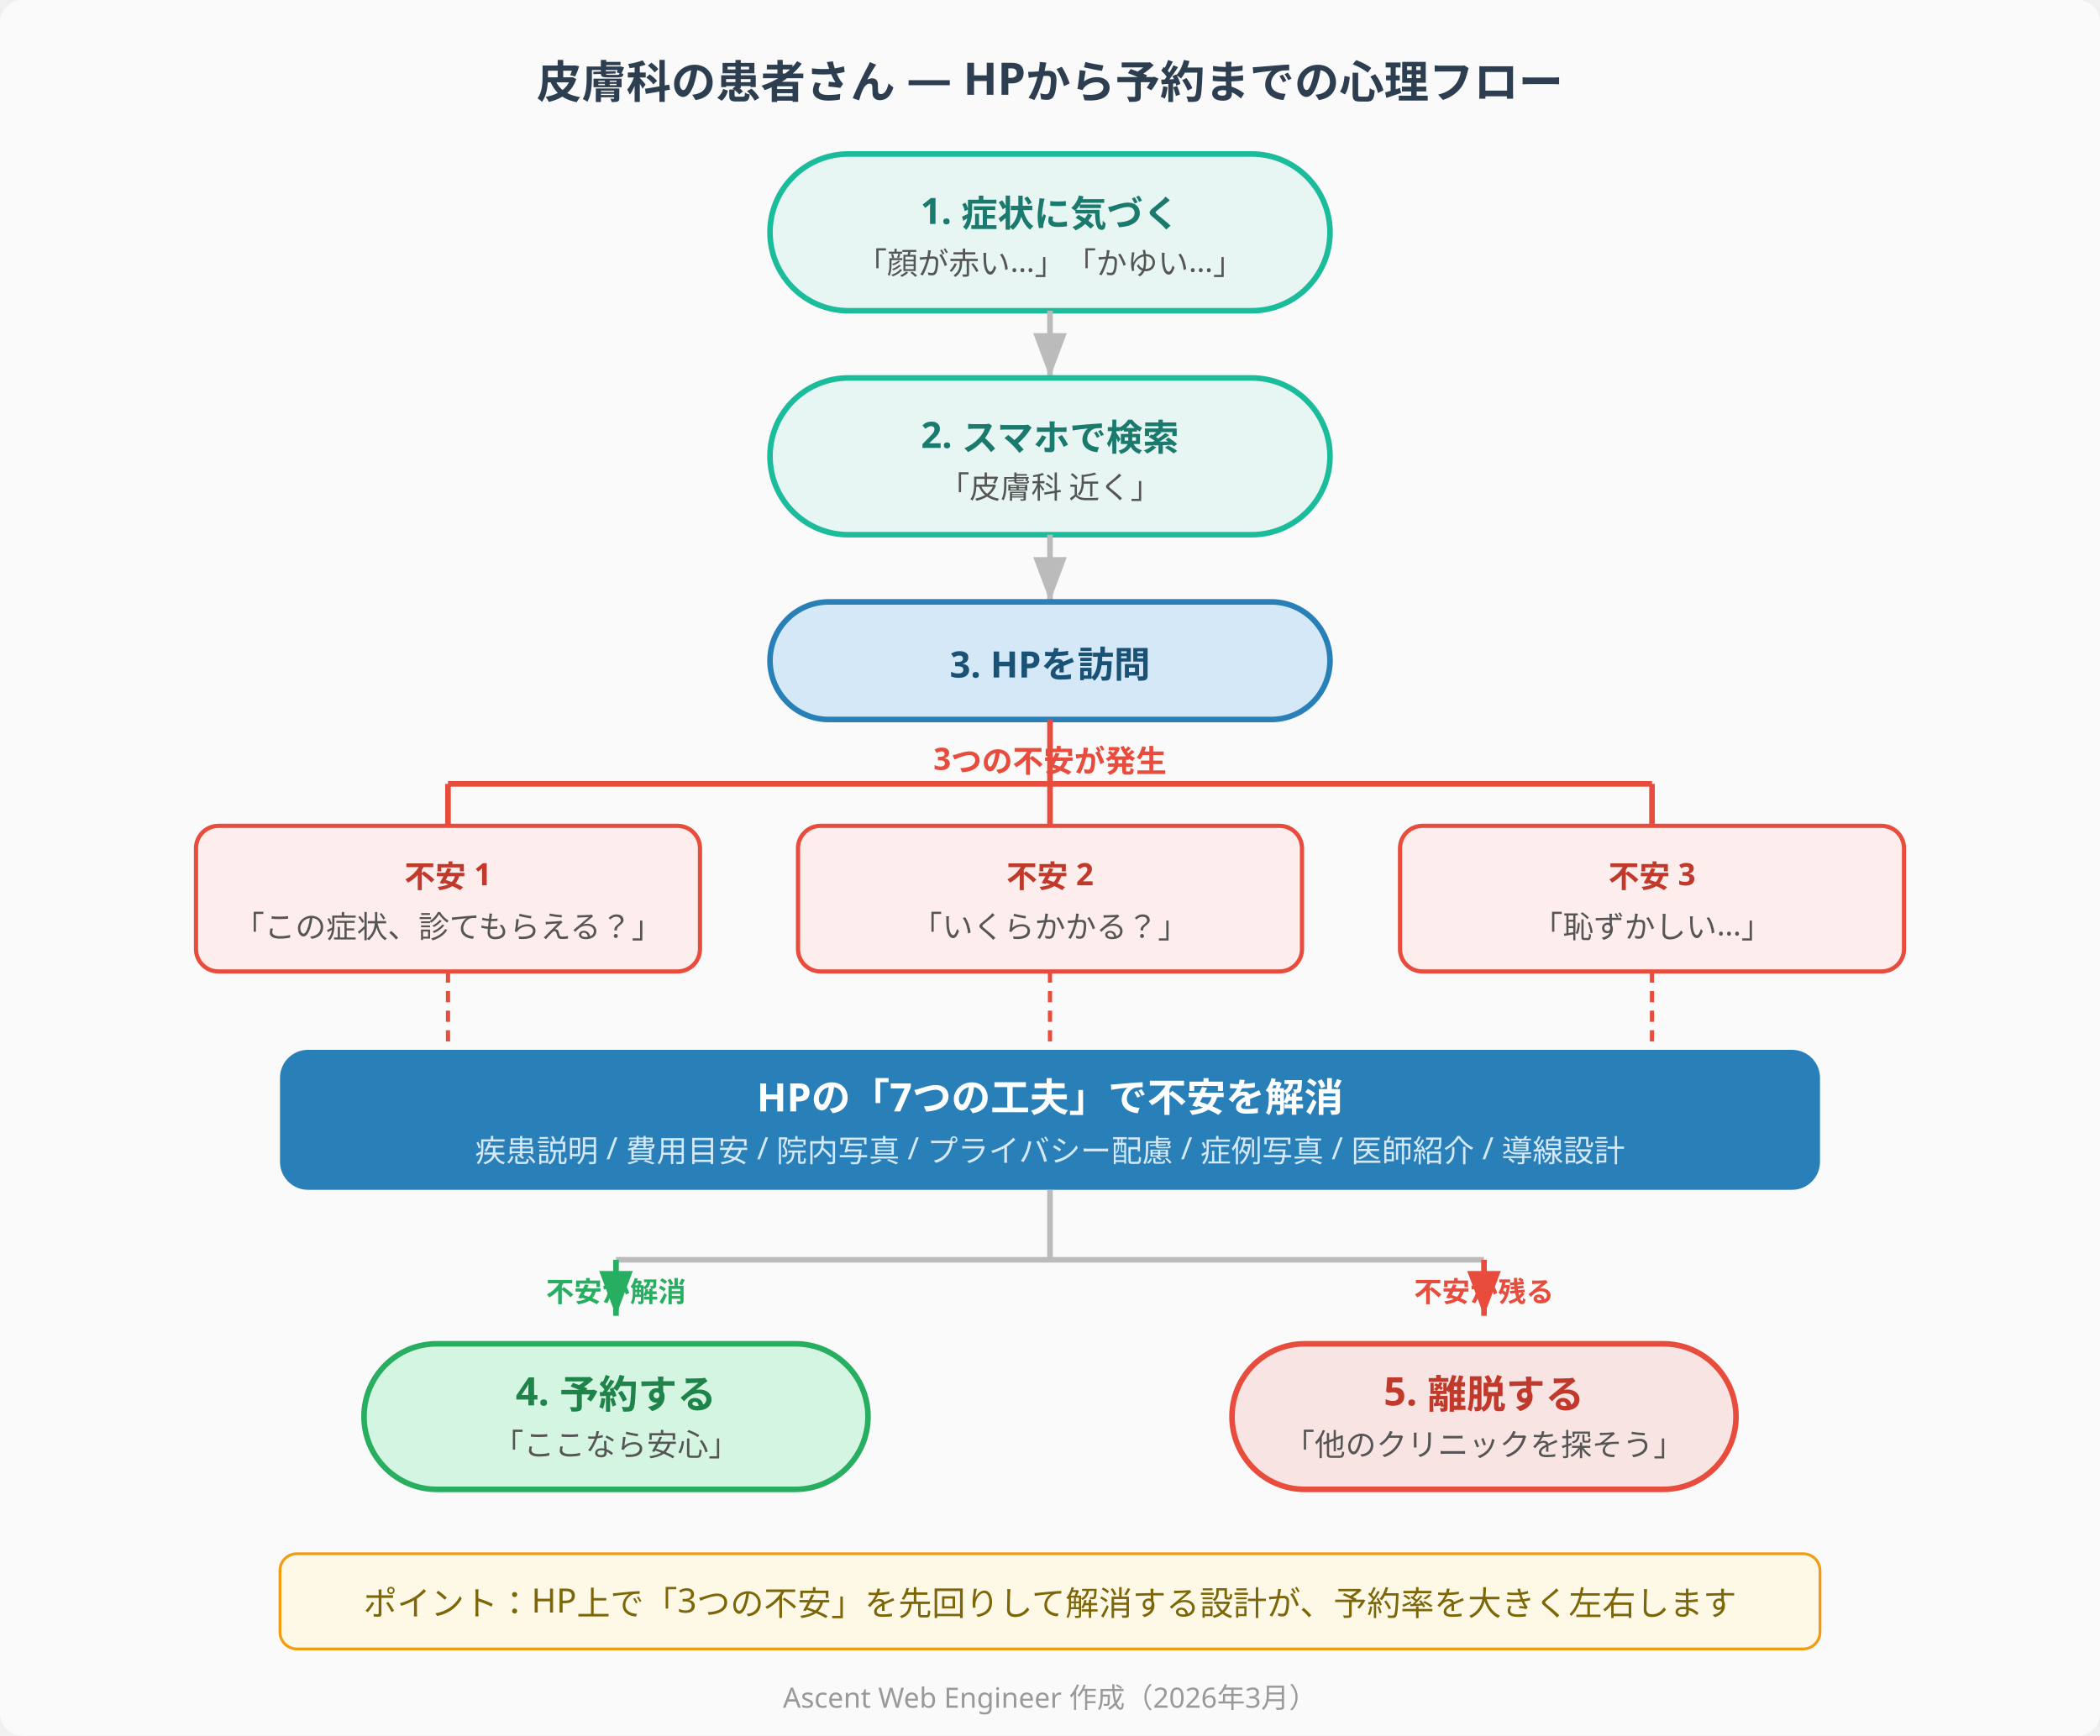
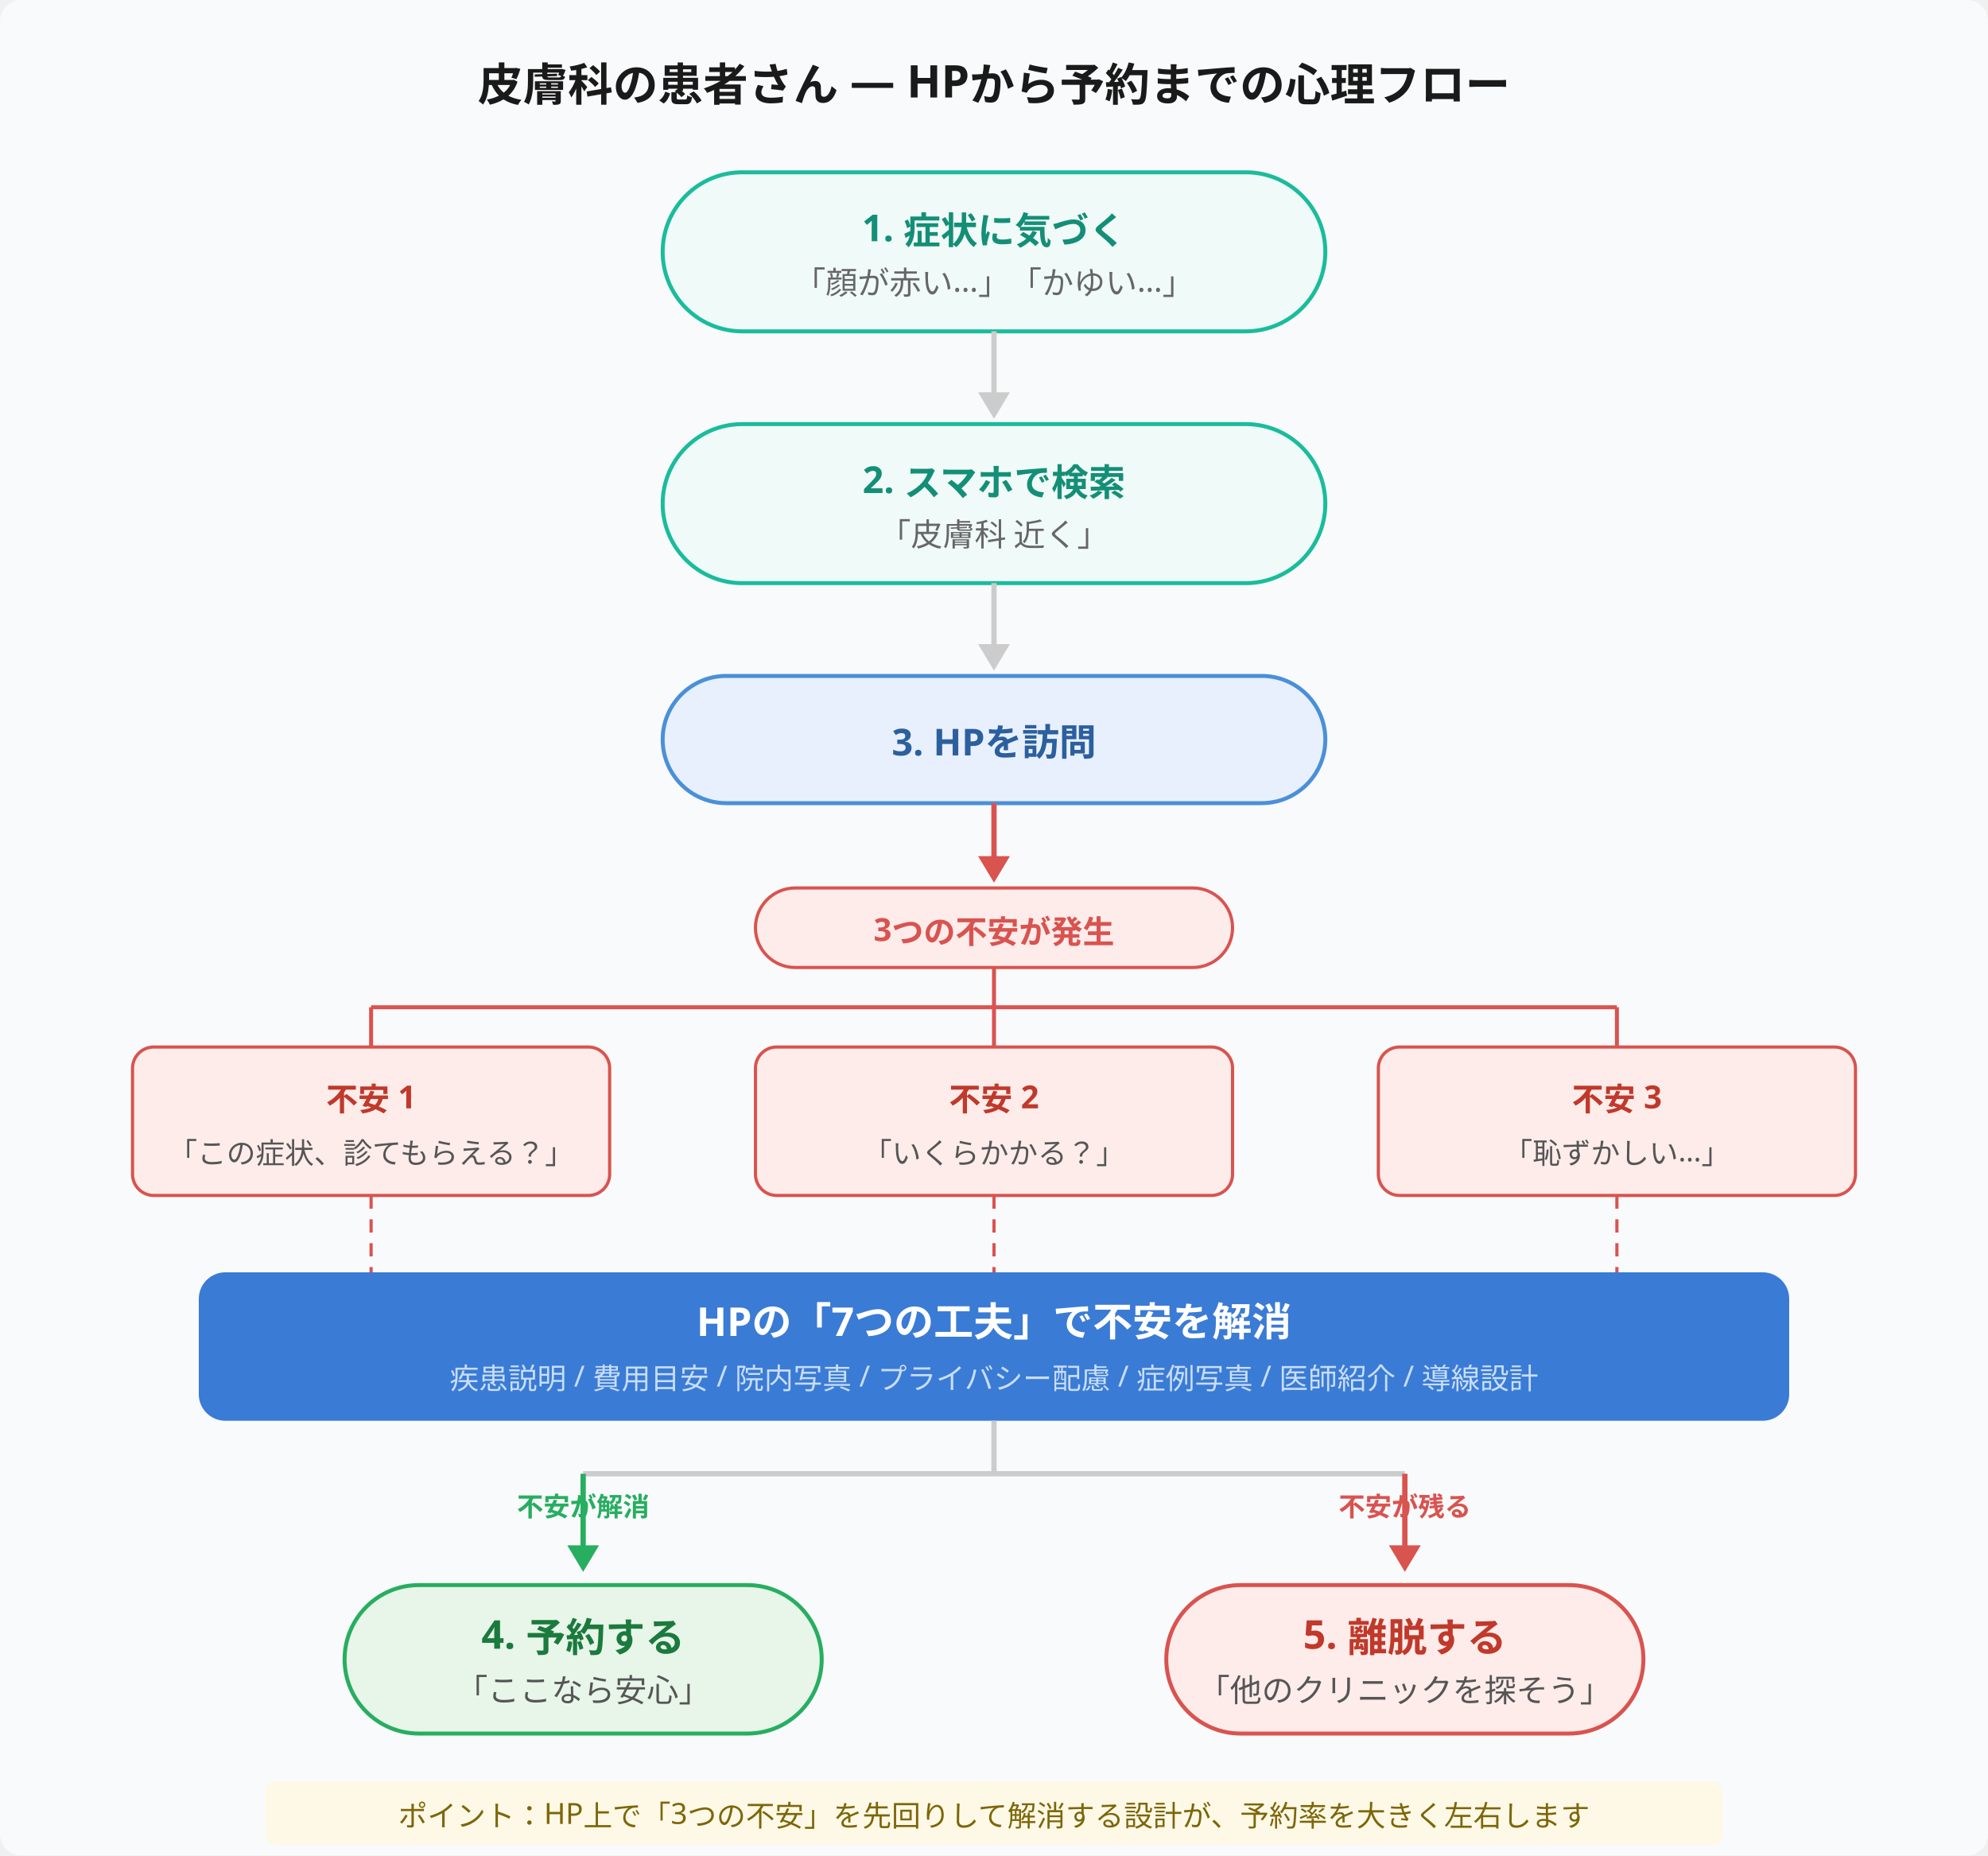
- <svg xmlns="http://www.w3.org/2000/svg" viewBox="0 0 750 620" font-family="'Hiragino Sans', 'Noto Sans JP', sans-serif">
-   <rect width="750" height="620" fill="#fafafa" rx="8" />
-   <text x="375" y="35" text-anchor="middle" font-size="16" font-weight="bold" fill="#2c3e50">皮膚科の患者さん — HPから予約までの心理フロー</text>
-   <g transform="translate(275, 55)">
-     <rect x="0" y="0" width="200" height="56" fill="#e8f6f3" stroke="#1abc9c" stroke-width="2" rx="28" />
-     <text x="100" y="25" text-anchor="middle" font-size="13" font-weight="bold" fill="#1a7a6d">1. 症状に気づく</text>
-     <text x="100" y="43" text-anchor="middle" font-size="11" fill="#555">「顔が赤い…」「かゆい…」</text>
+ <svg xmlns="http://www.w3.org/2000/svg" viewBox="0 0 750 700" font-family="'Hiragino Sans', 'Noto Sans JP', sans-serif">
+   <rect width="750" height="700" fill="#f9fafb" rx="8" />
+   <text x="375" y="38" text-anchor="middle" font-size="17" font-weight="bold" fill="#1a1a1a">皮膚科の患者さん — HPから予約までの心理フロー</text>
+   <g transform="translate(250, 65)">
+     <rect x="0" y="0" width="250" height="60" fill="#f0faf8" stroke="#1abc9c" stroke-width="1.5" rx="30" />
+     <text x="125" y="26" text-anchor="middle" font-size="14" font-weight="bold" fill="#148f77">1. 症状に気づく</text>
+     <text x="125" y="46" text-anchor="middle" font-size="12" fill="#666">「顔が赤い…」「かゆい…」</text>
  </g>
-   <line x1="375" y1="111" x2="375" y2="135" stroke="#bbb" stroke-width="2" marker-end="url(#arrowGray)" />
-   <g transform="translate(275, 135)">
-     <rect x="0" y="0" width="200" height="56" fill="#e8f6f3" stroke="#1abc9c" stroke-width="2" rx="28" />
-     <text x="100" y="25" text-anchor="middle" font-size="13" font-weight="bold" fill="#1a7a6d">2. スマホで検索</text>
-     <text x="100" y="43" text-anchor="middle" font-size="11" fill="#555">「皮膚科 近く」</text>
+   <line x1="375" y1="125" x2="375" y2="150" stroke="#ccc" stroke-width="2" />
+   <polygon points="369,148 375,158 381,148" fill="#ccc" />
+   <g transform="translate(250, 160)">
+     <rect x="0" y="0" width="250" height="60" fill="#f0faf8" stroke="#1abc9c" stroke-width="1.5" rx="30" />
+     <text x="125" y="26" text-anchor="middle" font-size="14" font-weight="bold" fill="#148f77">2. スマホで検索</text>
+     <text x="125" y="46" text-anchor="middle" font-size="12" fill="#666">「皮膚科 近く」</text>
  </g>
-   <line x1="375" y1="191" x2="375" y2="215" stroke="#bbb" stroke-width="2" marker-end="url(#arrowGray)" />
-   <g transform="translate(275, 215)">
-     <rect x="0" y="0" width="200" height="42" fill="#d5e8f7" stroke="#2980b9" stroke-width="2" rx="21" />
-     <text x="100" y="27" text-anchor="middle" font-size="13" font-weight="bold" fill="#1a5276">3. HPを訪問</text>
+   <line x1="375" y1="220" x2="375" y2="245" stroke="#ccc" stroke-width="2" />
+   <polygon points="369,243 375,253 381,243" fill="#ccc" />
+   <g transform="translate(250, 255)">
+     <rect x="0" y="0" width="250" height="48" fill="#e8f0fe" stroke="#4a90d9" stroke-width="1.5" rx="24" />
+     <text x="125" y="30" text-anchor="middle" font-size="14" font-weight="bold" fill="#2c5f9e">3. HPを訪問</text>
  </g>
-   <line x1="375" y1="257" x2="375" y2="280" stroke="#e74c3c" stroke-width="2" />
-   <line x1="160" y1="280" x2="590" y2="280" stroke="#e74c3c" stroke-width="2" />
-   <line x1="160" y1="280" x2="160" y2="295" stroke="#e74c3c" stroke-width="2" />
-   <line x1="375" y1="280" x2="375" y2="295" stroke="#e74c3c" stroke-width="2" />
-   <line x1="590" y1="280" x2="590" y2="295" stroke="#e74c3c" stroke-width="2" />
-   <text x="375" y="275" text-anchor="middle" font-size="11" font-weight="bold" fill="#e74c3c">3つの不安が発生</text>
-   <g transform="translate(70, 295)">
-     <rect x="0" y="0" width="180" height="52" fill="#fdedec" stroke="#e74c3c" stroke-width="1.5" rx="8" />
-     <text x="90" y="22" text-anchor="middle" font-size="11" font-weight="bold" fill="#c0392b">不安 1</text>
-     <text x="90" y="40" text-anchor="middle" font-size="11" fill="#555">「この症状、診てもらえる？」</text>
+   <line x1="375" y1="303" x2="375" y2="325" stroke="#d9534f" stroke-width="2" />
+   <polygon points="369,323 375,333 381,323" fill="#d9534f" />
+   <g transform="translate(285, 335)">
+     <rect x="0" y="0" width="180" height="30" fill="#fdecea" stroke="#d9534f" stroke-width="1.2" rx="15" />
+     <text x="90" y="20" text-anchor="middle" font-size="12" font-weight="bold" fill="#d9534f">3つの不安が発生</text>
  </g>
-   <g transform="translate(285, 295)">
-     <rect x="0" y="0" width="180" height="52" fill="#fdedec" stroke="#e74c3c" stroke-width="1.5" rx="8" />
-     <text x="90" y="22" text-anchor="middle" font-size="11" font-weight="bold" fill="#c0392b">不安 2</text>
-     <text x="90" y="40" text-anchor="middle" font-size="11" fill="#555">「いくらかかる？」</text>
+   <line x1="375" y1="365" x2="375" y2="380" stroke="#d9534f" stroke-width="1.5" />
+   <line x1="140" y1="380" x2="610" y2="380" stroke="#d9534f" stroke-width="1.5" />
+   <line x1="140" y1="380" x2="140" y2="395" stroke="#d9534f" stroke-width="1.5" />
+   <line x1="375" y1="380" x2="375" y2="395" stroke="#d9534f" stroke-width="1.5" />
+   <line x1="610" y1="380" x2="610" y2="395" stroke="#d9534f" stroke-width="1.5" />
+   <g transform="translate(50, 395)">
+     <rect x="0" y="0" width="180" height="56" fill="#fdecea" stroke="#d9534f" stroke-width="1.2" rx="8" />
+     <text x="90" y="24" text-anchor="middle" font-size="12" font-weight="bold" fill="#c0392b">不安 1</text>
+     <text x="90" y="44" text-anchor="middle" font-size="11" fill="#555">「この症状、診てもらえる？」</text>
  </g>
-   <g transform="translate(500, 295)">
-     <rect x="0" y="0" width="180" height="52" fill="#fdedec" stroke="#e74c3c" stroke-width="1.5" rx="8" />
-     <text x="90" y="22" text-anchor="middle" font-size="11" font-weight="bold" fill="#c0392b">不安 3</text>
-     <text x="90" y="40" text-anchor="middle" font-size="11" fill="#555">「恥ずかしい…」</text>
+   <g transform="translate(285, 395)">
+     <rect x="0" y="0" width="180" height="56" fill="#fdecea" stroke="#d9534f" stroke-width="1.2" rx="8" />
+     <text x="90" y="24" text-anchor="middle" font-size="12" font-weight="bold" fill="#c0392b">不安 2</text>
+     <text x="90" y="44" text-anchor="middle" font-size="11" fill="#555">「いくらかかる？」</text>
  </g>
-   <g transform="translate(100, 375)">
-     <rect x="0" y="0" width="550" height="50" fill="#2980b9" rx="10" />
-     <text x="275" y="22" text-anchor="middle" font-size="14" font-weight="bold" fill="white">HPの「7つの工夫」で不安を解消</text>
-     <text x="275" y="40" text-anchor="middle" font-size="11" fill="#d5e8f7">疾患説明 / 費用目安 / 院内写真 / プライバシー配慮 / 症例写真 / 医師紹介 / 導線設計</text>
+   <g transform="translate(520, 395)">
+     <rect x="0" y="0" width="180" height="56" fill="#fdecea" stroke="#d9534f" stroke-width="1.2" rx="8" />
+     <text x="90" y="24" text-anchor="middle" font-size="12" font-weight="bold" fill="#c0392b">不安 3</text>
+     <text x="90" y="44" text-anchor="middle" font-size="11" fill="#555">「恥ずかしい…」</text>
  </g>
-   <line x1="160" y1="347" x2="160" y2="375" stroke="#e74c3c" stroke-width="1.5" stroke-dasharray="4,3" />
-   <line x1="375" y1="347" x2="375" y2="375" stroke="#e74c3c" stroke-width="1.5" stroke-dasharray="4,3" />
-   <line x1="590" y1="347" x2="590" y2="375" stroke="#e74c3c" stroke-width="1.5" stroke-dasharray="4,3" />
-   <line x1="375" y1="425" x2="375" y2="450" stroke="#bbb" stroke-width="2" />
-   <line x1="220" y1="450" x2="530" y2="450" stroke="#bbb" stroke-width="2" />
-   <line x1="220" y1="450" x2="220" y2="470" stroke="#27ae60" stroke-width="2" marker-end="url(#arrowGreen)" />
-   <line x1="530" y1="450" x2="530" y2="470" stroke="#e74c3c" stroke-width="2" marker-end="url(#arrowRed)" />
-   <text x="220" y="465" text-anchor="middle" font-size="10" fill="#27ae60" font-weight="bold">不安が解消</text>
-   <text x="530" y="465" text-anchor="middle" font-size="10" fill="#e74c3c" font-weight="bold">不安が残る</text>
-   <g transform="translate(130, 480)">
-     <rect x="0" y="0" width="180" height="52" fill="#d5f5e3" stroke="#27ae60" stroke-width="2" rx="26" />
-     <text x="90" y="22" text-anchor="middle" font-size="14" font-weight="bold" fill="#1e8449">4. 予約する</text>
-     <text x="90" y="40" text-anchor="middle" font-size="11" fill="#555">「ここなら安心」</text>
+   <line x1="140" y1="451" x2="140" y2="480" stroke="#d9534f" stroke-width="1.2" stroke-dasharray="5,4" />
+   <line x1="375" y1="451" x2="375" y2="480" stroke="#d9534f" stroke-width="1.2" stroke-dasharray="5,4" />
+   <line x1="610" y1="451" x2="610" y2="480" stroke="#d9534f" stroke-width="1.2" stroke-dasharray="5,4" />
+   <g transform="translate(75, 480)">
+     <rect x="0" y="0" width="600" height="56" fill="#3a7bd5" rx="10" />
+     <text x="300" y="24" text-anchor="middle" font-size="15" font-weight="bold" fill="white">HPの「7つの工夫」で不安を解消</text>
+     <text x="300" y="44" text-anchor="middle" font-size="11" fill="#c8ddf5">疾患説明 / 費用目安 / 院内写真 / プライバシー配慮 / 症例写真 / 医師紹介 / 導線設計</text>
  </g>
-   <g transform="translate(440, 480)">
-     <rect x="0" y="0" width="180" height="52" fill="#f9e4e4" stroke="#e74c3c" stroke-width="2" rx="26" />
-     <text x="90" y="22" text-anchor="middle" font-size="14" font-weight="bold" fill="#c0392b">5. 離脱する</text>
-     <text x="90" y="40" text-anchor="middle" font-size="11" fill="#555">「他のクリニックを探そう」</text>
+   <line x1="375" y1="536" x2="375" y2="556" stroke="#ccc" stroke-width="2" />
+   <line x1="220" y1="556" x2="530" y2="556" stroke="#ccc" stroke-width="2" />
+   <line x1="220" y1="556" x2="220" y2="585" stroke="#27ae60" stroke-width="2" />
+   <polygon points="214,583 220,593 226,583" fill="#27ae60" />
+   <text x="220" y="580" text-anchor="middle" font-size="10" font-weight="bold" fill="#27ae60" dy="-8">不安が解消</text>
+   <line x1="530" y1="556" x2="530" y2="585" stroke="#d9534f" stroke-width="2" />
+   <polygon points="524,583 530,593 536,583" fill="#d9534f" />
+   <text x="530" y="580" text-anchor="middle" font-size="10" font-weight="bold" fill="#d9534f" dy="-8">不安が残る</text>
+   <g transform="translate(130, 598)">
+     <rect x="0" y="0" width="180" height="56" fill="#e8f5e9" stroke="#27ae60" stroke-width="1.5" rx="28" />
+     <text x="90" y="24" text-anchor="middle" font-size="15" font-weight="bold" fill="#1b7a3d">4. 予約する</text>
+     <text x="90" y="44" text-anchor="middle" font-size="12" fill="#555">「ここなら安心」</text>
  </g>
-   <g transform="translate(100, 555)">
-     <rect x="0" y="0" width="550" height="34" fill="#fef9e7" stroke="#f39c12" stroke-width="1" rx="6" />
-     <text x="275" y="22" text-anchor="middle" font-size="12" fill="#7d6608">ポイント：HP上で「3つの不安」を先回りして解消する設計が、予約率を大きく左右します</text>
+   <g transform="translate(440, 598)">
+     <rect x="0" y="0" width="180" height="56" fill="#fdecea" stroke="#d9534f" stroke-width="1.5" rx="28" />
+     <text x="90" y="24" text-anchor="middle" font-size="15" font-weight="bold" fill="#c0392b">5. 離脱する</text>
+     <text x="90" y="44" text-anchor="middle" font-size="12" fill="#555">「他のクリニックを探そう」</text>
  </g>
-   <text x="375" y="610" text-anchor="middle" font-size="10" fill="#999">Ascent Web Engineer 作成（2026年3月）</text>
-   <defs>
-     <marker id="arrowGray" markerWidth="8" markerHeight="6" refX="8" refY="3" orient="auto">
-       <path d="M0,0 L8,3 L0,6 Z" fill="#bbb" />
-     </marker>
-     <marker id="arrowGreen" markerWidth="8" markerHeight="6" refX="8" refY="3" orient="auto">
-       <path d="M0,0 L8,3 L0,6 Z" fill="#27ae60" />
-     </marker>
-     <marker id="arrowRed" markerWidth="8" markerHeight="6" refX="8" refY="3" orient="auto">
-       <path d="M0,0 L8,3 L0,6 Z" fill="#e74c3c" />
-     </marker>
-   </defs>
+   <g transform="translate(100, 672)">
+     <rect x="0" y="0" width="550" height="24" fill="#fef9e7" rx="4" />
+     <text x="275" y="17" text-anchor="middle" font-size="11" fill="#7d6608">ポイント：HP上で「3つの不安」を先回りして解消する設計が、予約率を大きく左右します</text>
+   </g>
</svg>
